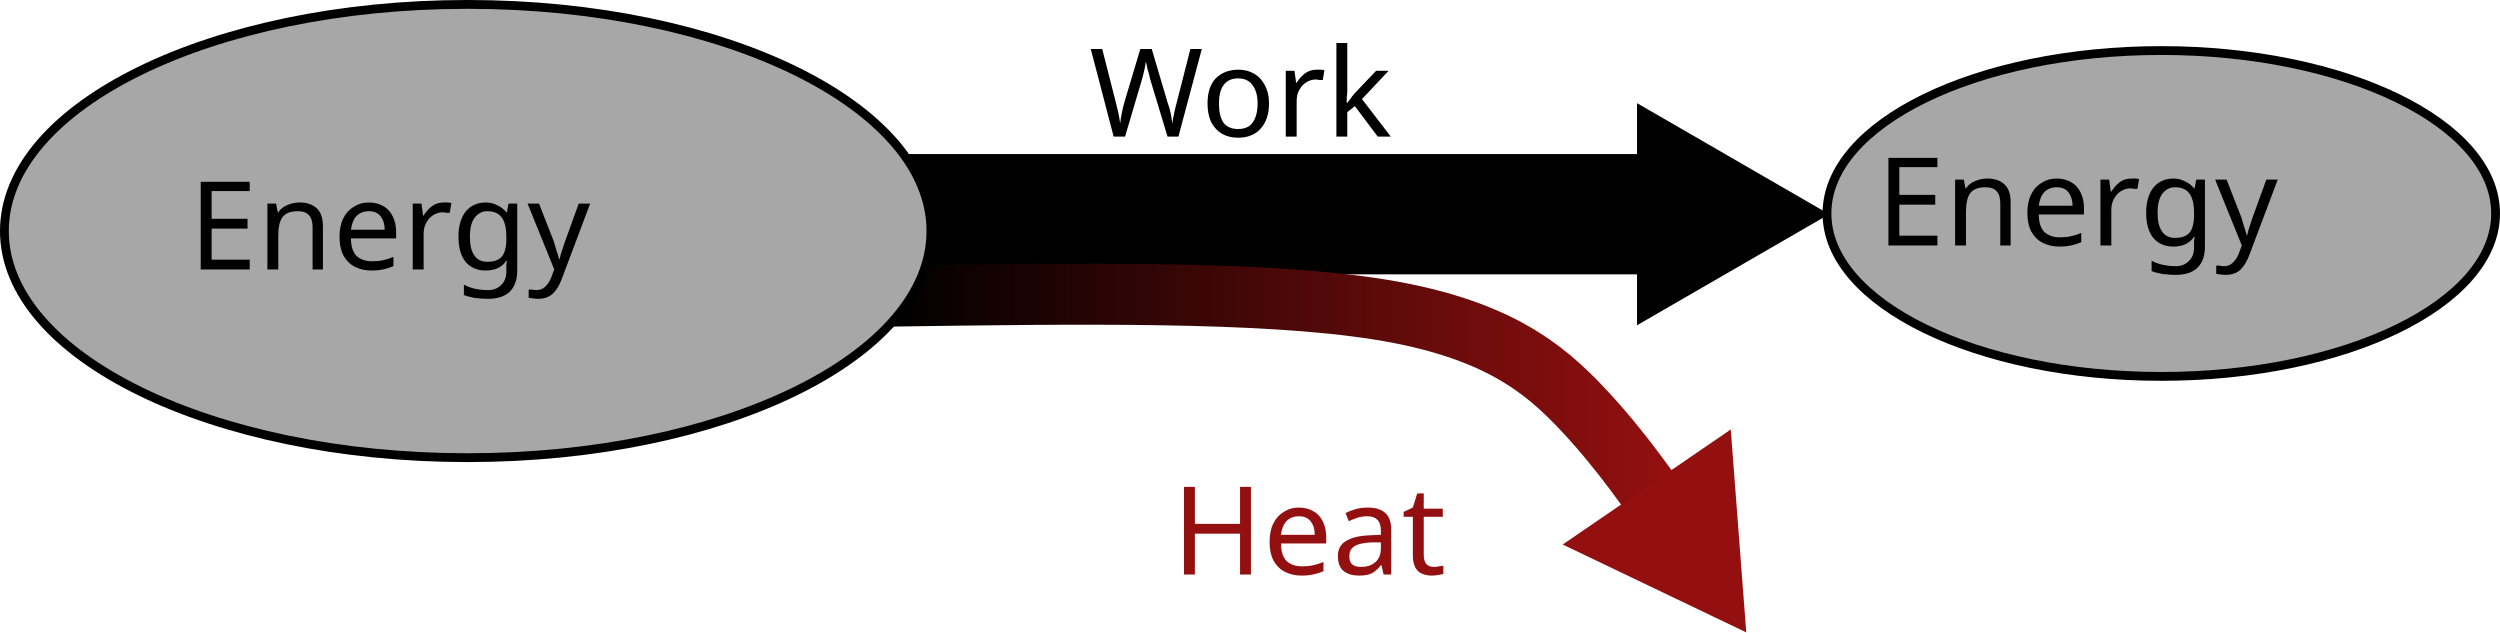
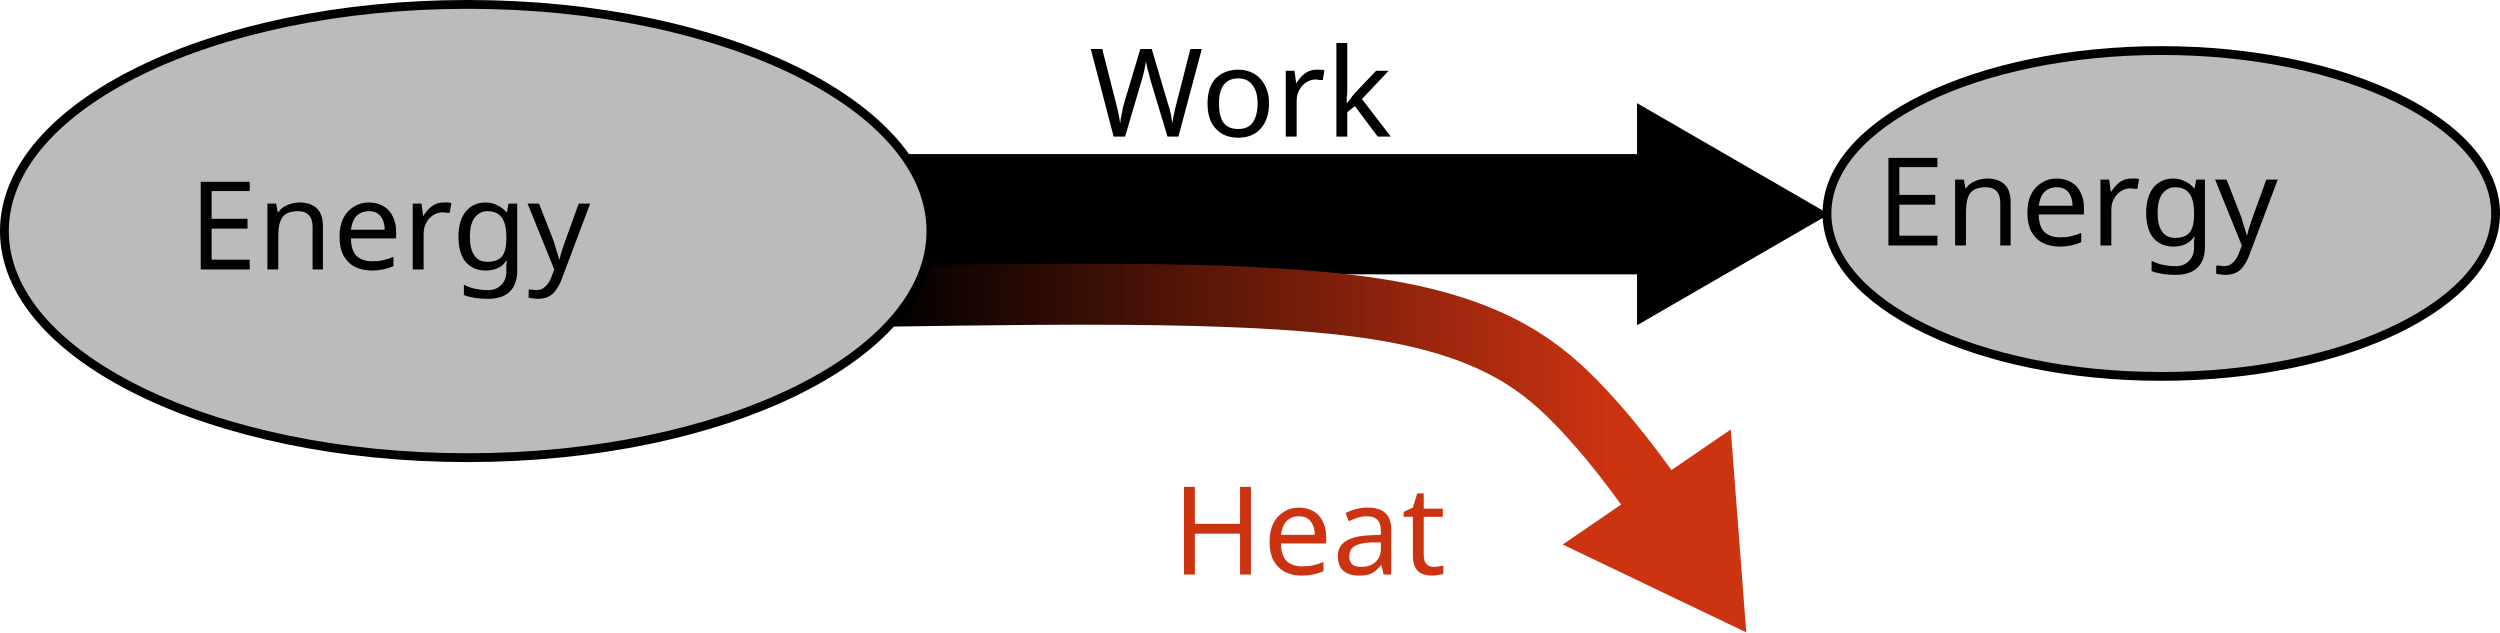
<svg xmlns="http://www.w3.org/2000/svg" xmlns:xlink="http://www.w3.org/1999/xlink" width="71.768mm" height="18.152mm" viewBox="0 0 71.768 18.152" version="1.1" id="svg1">
  <defs id="defs1">
    <linearGradient id="linearGradient3">
      <stop style="stop-color:#000000;stop-opacity:1;" offset="0" id="stop3" />
-       <stop style="stop-color:#a21111;stop-opacity:1;" offset="1" id="stop4" />
+       <stop style="stop-color:#cc3311;stop-opacity:1;" offset="0.846" id="stop4" />
    </linearGradient>
    <marker style="overflow:visible" id="Triangle" refX="0" refY="0" orient="auto-start-reverse" markerWidth="0.3" markerHeight="0.3" viewBox="0 0 1 1" preserveAspectRatio="xMidYMid">
      <path transform="scale(0.5)" style="fill:context-stroke;fill-rule:evenodd;stroke:context-stroke;stroke-width:1pt" d="M 5.77,0 -2.88,5 V -5 Z" id="path135" />
    </marker>
    <linearGradient xlink:href="#linearGradient3" id="linearGradient4" x1="46.689" y1="54.896" x2="71.099" y2="54.896" gradientUnits="userSpaceOnUse" />
    <marker style="overflow:visible" id="Triangle-3" refX="0" refY="0" orient="auto-start-reverse" markerWidth="0.5" markerHeight="0.5" viewBox="0 0 1 1" preserveAspectRatio="xMidYMid">
      <path transform="scale(0.5)" style="fill:context-stroke;fill-rule:evenodd;stroke:context-stroke;stroke-width:1pt" d="M 5.77,0 -2.88,5 V -5 Z" id="path135-8" />
    </marker>
  </defs>
  <g id="layer1" transform="translate(-20.22974,-43.82777)">
-     <ellipse style="fill:#a7a7a7;fill-opacity:1;stroke:#000000;stroke-width:0.253;stroke-dasharray:none" id="path1-2" cx="82.274" cy="49.956" rx="9.597" ry="4.677" />
+     <ellipse style="fill:#bbbbbb;fill-opacity:1;stroke:#000000;stroke-width:0.253;stroke-dasharray:none" id="path1-2" cx="82.274" cy="49.956" rx="9.597" ry="4.677" />
    <path style="fill:none;stroke:#000000;stroke-width:3.453;stroke-dasharray:none;marker-end:url(#Triangle)" d="M 45.82,49.977 H 69.061" id="path2" />
    <path style="fill:none;stroke:url(#linearGradient4);stroke-width:1.753;stroke-dasharray:none;stroke-opacity:1;marker-end:url(#Triangle)" d="m 46.702,50.645 c 5.321,-0.076 10.642,-0.152 13.995,0.383 3.353,0.536 4.739,1.683 5.851,2.867 1.112,1.183 1.95,2.402 2.788,3.621" id="path3" transform="translate(-0.881596,1.681563)" />
-     <path style="fill:none;stroke:#941010;stroke-width:1.9;stroke-dasharray:none;stroke-opacity:1;marker-end:url(#Triangle-3)" d="m 67.507,57.842 c 0.504,0.707 0.717,1.02 0.947,1.356" id="path2-5" />
+     <path style="fill:none;stroke:#cc3311;stroke-width:1.9;stroke-dasharray:none;stroke-opacity:1;marker-end:url(#Triangle-3)" d="m 67.507,57.842 c 0.504,0.707 0.717,1.02 0.947,1.356" id="path2-5" />
    <text xml:space="preserve" style="font-size:3.528px;line-height:1;font-family:sans-serif;-inkscape-font-specification:sans-serif;text-align:center;text-anchor:middle;fill:none;stroke:#731212;stroke-width:3.453;stroke-dasharray:none;stroke-opacity:0.988" x="82.154" y="50.874" id="text4-6">
      <tspan id="tspan4-8" style="font-size:3.528px;fill:#000000;fill-opacity:1;stroke:none;stroke-width:3.453" x="82.154" y="50.874">Energy</tspan>
    </text>
    <text xml:space="preserve" style="font-size:3.528px;line-height:1;font-family:sans-serif;-inkscape-font-specification:sans-serif;text-align:center;text-anchor:middle;fill:none;stroke:#731212;stroke-width:3.453;stroke-dasharray:none;stroke-opacity:0.988" x="58.132" y="47.748" id="text4-6-7">
      <tspan id="tspan4-8-8" style="font-size:3.528px;fill:#000000;fill-opacity:1;stroke:none;stroke-width:3.453" x="58.132" y="47.748">Work</tspan>
    </text>
-     <text xml:space="preserve" style="font-size:3.528px;line-height:1;font-family:sans-serif;-inkscape-font-specification:sans-serif;text-align:center;text-anchor:middle;fill:#941010;fill-opacity:1;stroke:#731212;stroke-width:3.453;stroke-dasharray:none;stroke-opacity:0.988" x="60.096" y="60.323" id="text4-6-7-5">
-       <tspan id="tspan4-8-8-6" style="font-size:3.528px;fill:#941010;fill-opacity:1;stroke:none;stroke-width:3.453" x="60.096" y="60.323">Heat</tspan>
+     <text xml:space="preserve" style="font-size:3.528px;line-height:1;font-family:sans-serif;-inkscape-font-specification:sans-serif;text-align:center;text-anchor:middle;fill:#cc3311;fill-opacity:1;stroke:none;stroke-width:3.453;stroke-dasharray:none;stroke-opacity:0.988" x="60.096" y="60.323" id="text4-6-7-5">
+       <tspan id="tspan4-8-8-6" style="font-size:3.528px;fill:#cc3311;fill-opacity:1;stroke:none;stroke-width:3.453" x="60.096" y="60.323">Heat</tspan>
    </text>
-     <ellipse style="fill:#a7a7a7;fill-opacity:1;stroke:#000000;stroke-width:0.253;stroke-dasharray:none" id="path1" cx="33.655" cy="50.46" rx="13.299" ry="6.506" />
+     <ellipse style="fill:#bbbbbb;fill-opacity:1;stroke:#000000;stroke-width:0.253;stroke-dasharray:none" id="path1" cx="33.655" cy="50.46" rx="13.299" ry="6.506" />
    <text xml:space="preserve" style="font-size:3.528px;line-height:1;font-family:sans-serif;-inkscape-font-specification:sans-serif;text-align:center;text-anchor:middle;fill:none;stroke:#731212;stroke-width:3.453;stroke-dasharray:none;stroke-opacity:0.988" x="33.705" y="51.563" id="text4">
      <tspan id="tspan4" style="font-size:3.528px;fill:#000000;fill-opacity:1;stroke:none;stroke-width:3.453" x="33.705" y="51.563">Energy</tspan>
    </text>
  </g>
</svg>
